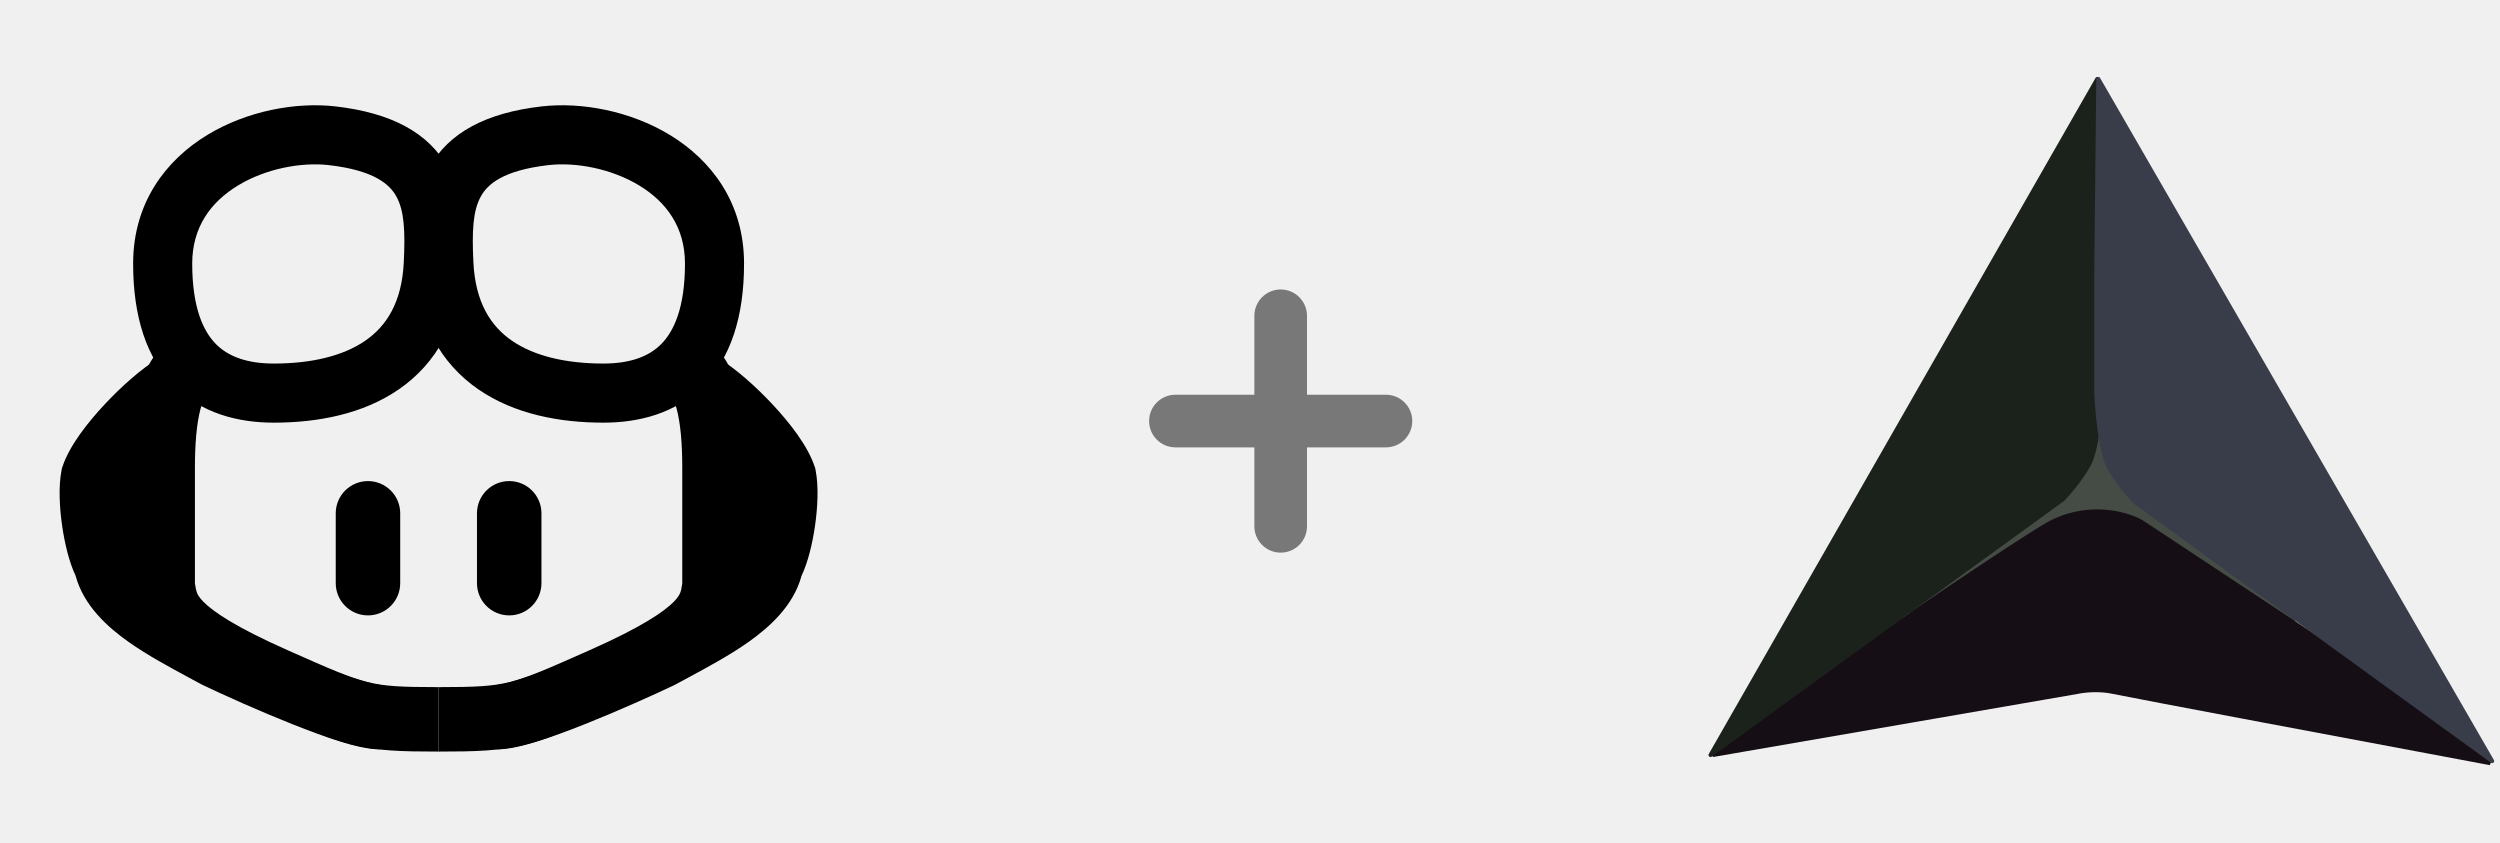
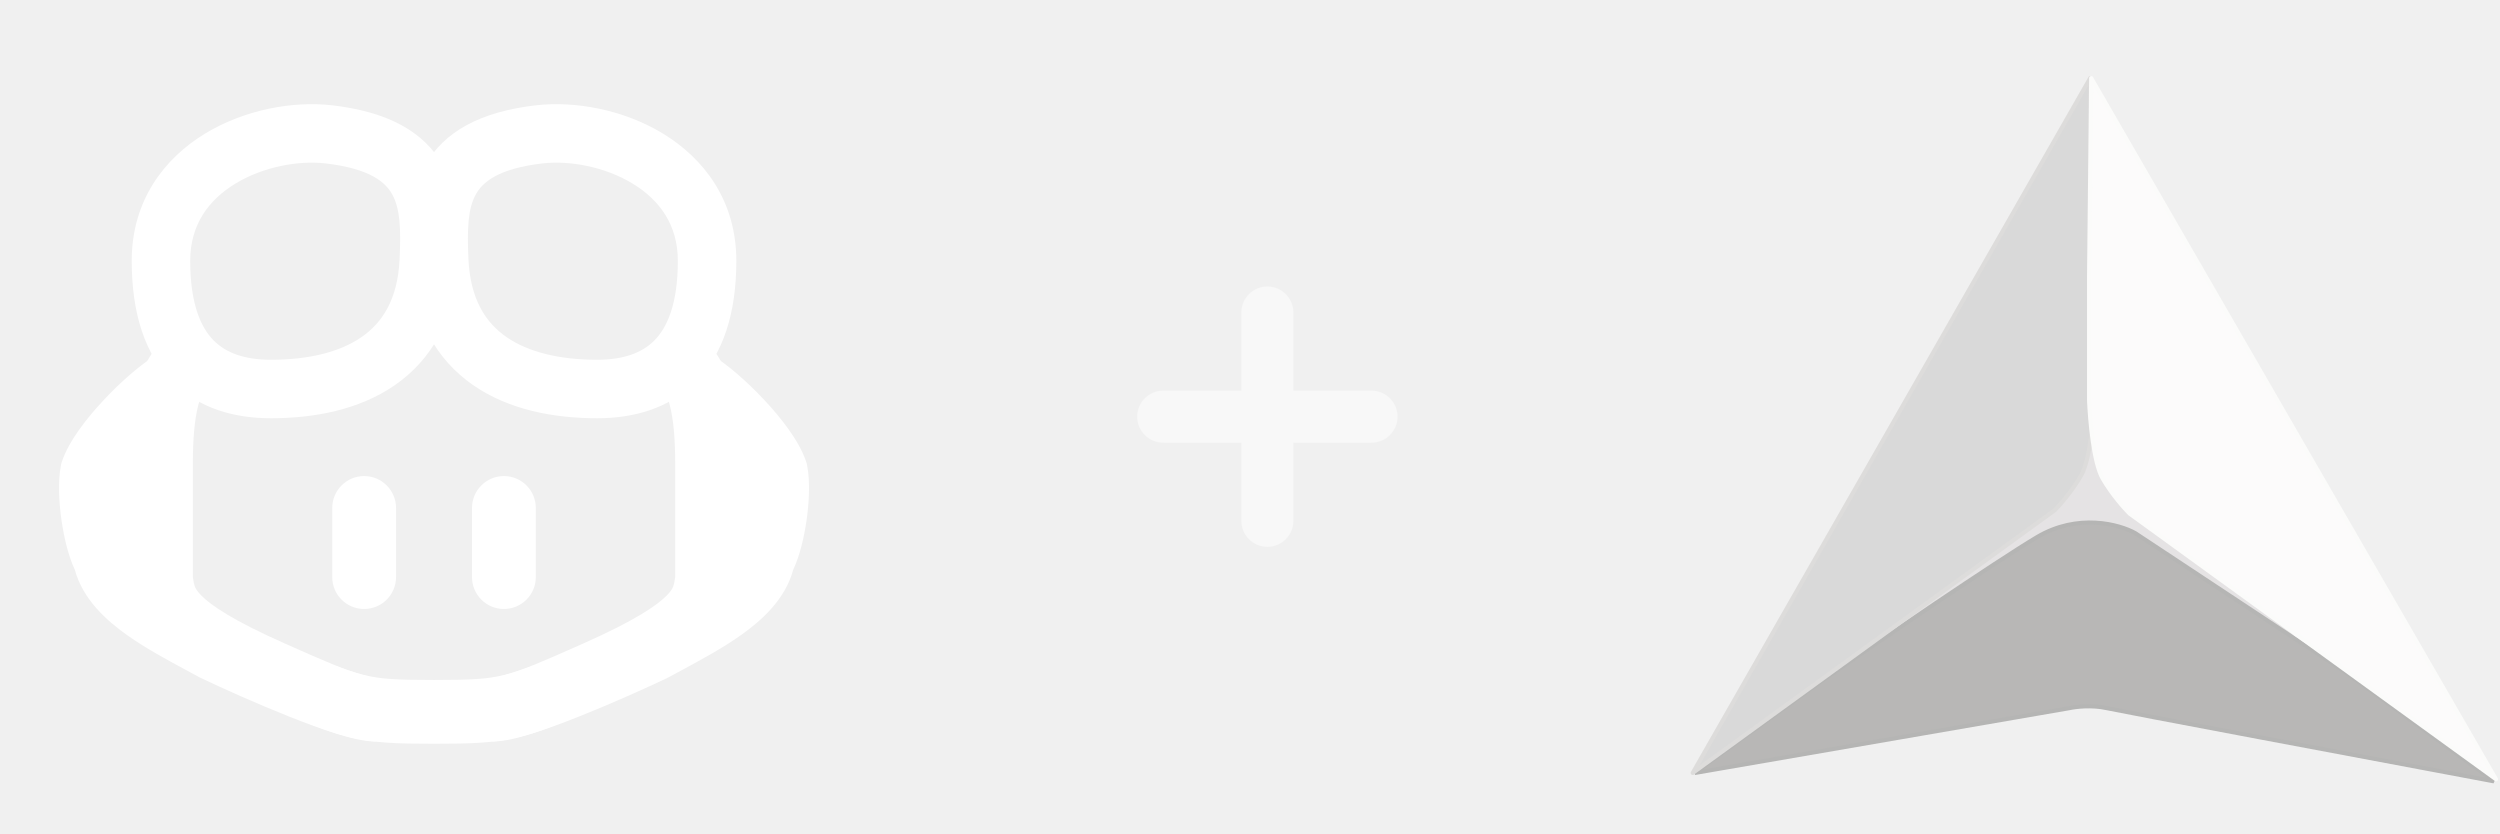
- <svg xmlns="http://www.w3.org/2000/svg" width="95" height="32" viewBox="0 0 95 32" fill="none">
-   <path fill-rule="evenodd" clip-rule="evenodd" d="M9.04 7.05C8.01 7.676 7.304 8.632 7.304 10.015C7.304 11.691 7.725 12.589 8.205 13.074C8.684 13.558 9.406 13.815 10.406 13.815C11.815 13.815 13.03 13.534 13.881 12.946C14.676 12.398 15.271 11.504 15.344 9.962C15.399 8.794 15.368 8.013 15.057 7.457C14.81 7.014 14.233 6.474 12.491 6.274C11.469 6.157 10.112 6.398 9.04 7.05ZM7.873 5.131C9.392 4.207 11.254 3.872 12.747 4.043C14.885 4.289 16.285 5.05 17.017 6.361C17.687 7.559 17.639 8.983 17.587 10.068C17.484 12.244 16.581 13.812 15.156 14.795C13.787 15.74 12.059 16.061 10.406 16.061C9.042 16.061 7.652 15.707 6.609 14.655C5.569 13.604 5.059 12.041 5.059 10.015C5.059 7.696 6.314 6.079 7.873 5.131Z" fill="black" />
-   <path fill-rule="evenodd" clip-rule="evenodd" d="M13.983 18.281C14.659 18.281 15.208 18.83 15.208 19.506V22.16C15.208 22.837 14.659 23.385 13.983 23.385C13.306 23.385 12.758 22.837 12.758 22.16V19.506C12.758 18.83 13.306 18.281 13.983 18.281Z" fill="black" />
-   <path fill-rule="evenodd" clip-rule="evenodd" d="M5.256 14.889C5.484 14.038 5.993 12.905 7.208 12.535L7.921 14.879L7.924 14.878C7.924 14.878 7.924 14.877 7.921 14.879C7.914 14.884 7.892 14.904 7.86 14.95C7.789 15.05 7.701 15.23 7.623 15.523C7.464 16.116 7.407 16.916 7.407 17.78V22.167C7.435 22.356 7.452 22.437 7.482 22.518C7.508 22.585 7.56 22.694 7.723 22.861C8.095 23.24 8.941 23.826 10.928 24.707C12.541 25.423 13.276 25.745 13.959 25.916C14.606 26.078 15.239 26.111 16.667 26.111V28.56C15.254 28.56 14.34 28.536 13.365 28.292C12.453 28.064 11.518 27.649 10.062 27.003C10.02 26.984 9.978 26.965 9.935 26.947C7.898 26.043 6.687 25.304 5.973 24.575C5.594 24.187 5.347 23.796 5.191 23.386C5.055 23.026 5.006 22.687 4.976 22.474C4.974 22.46 4.972 22.446 4.97 22.433L4.957 22.345V17.78C4.957 16.86 5.013 15.799 5.256 14.889Z" fill="black" />
-   <path fill-rule="evenodd" clip-rule="evenodd" d="M3.982 15.361C4.627 14.671 5.399 13.99 5.996 13.637L7.245 15.744C6.936 15.927 6.348 16.418 5.771 17.035C5.219 17.624 4.856 18.14 4.73 18.427C4.702 18.669 4.711 19.118 4.789 19.65C4.877 20.256 5.016 20.705 5.104 20.865L5.192 21.024L5.229 21.203C5.286 21.472 5.559 21.867 6.3 22.393C6.88 22.803 7.564 23.172 8.295 23.567C8.457 23.654 8.621 23.743 8.787 23.833C9.594 24.218 10.847 24.779 12.018 25.244C12.612 25.48 13.169 25.685 13.628 25.829C13.857 25.901 14.05 25.953 14.201 25.987C14.349 26.019 14.418 26.025 14.427 26.025C14.428 26.025 14.427 26.025 14.427 26.025L14.428 28.475C13.964 28.475 13.388 28.321 12.896 28.167C12.355 27.997 11.736 27.768 11.114 27.521C9.868 27.026 8.547 26.433 7.702 26.03L7.672 26.015L7.642 25.999C7.497 25.92 7.344 25.838 7.186 25.753C6.45 25.356 5.599 24.898 4.884 24.392C4.083 23.824 3.181 23.015 2.873 21.88C2.617 21.338 2.455 20.62 2.365 20.005C2.264 19.319 2.216 18.497 2.338 17.875L2.353 17.796L2.379 17.72C2.651 16.91 3.361 16.024 3.982 15.361Z" fill="black" />
-   <path fill-rule="evenodd" clip-rule="evenodd" d="M3.484 21.264V17.141H5.934V21.264H3.484Z" fill="black" />
-   <path fill-rule="evenodd" clip-rule="evenodd" d="M24.293 7.05C25.323 7.676 26.029 8.632 26.029 10.015C26.029 11.691 25.608 12.589 25.128 13.074C24.649 13.558 23.927 13.815 22.927 13.815C21.518 13.815 20.303 13.534 19.452 12.946C18.657 12.398 18.062 11.504 17.989 9.962C17.933 8.794 17.965 8.013 18.276 7.457C18.523 7.014 19.1 6.474 20.843 6.274C21.864 6.157 23.221 6.398 24.293 7.05ZM25.459 5.131C23.941 4.207 22.079 3.872 20.586 4.043C18.448 4.289 17.048 5.05 16.316 6.361C15.646 7.559 15.694 8.983 15.746 10.068C15.849 12.244 16.752 13.812 18.177 14.795C19.547 15.74 21.274 16.061 22.927 16.061C24.291 16.061 25.681 15.707 26.724 14.655C27.764 13.604 28.274 12.041 28.274 10.015C28.274 7.696 27.019 6.079 25.459 5.131Z" fill="black" />
-   <path fill-rule="evenodd" clip-rule="evenodd" d="M19.35 18.281C18.673 18.281 18.125 18.83 18.125 19.506V22.16C18.125 22.837 18.673 23.385 19.35 23.385C20.026 23.385 20.575 22.837 20.575 22.16V19.506C20.575 18.83 20.026 18.281 19.35 18.281Z" fill="black" />
-   <path fill-rule="evenodd" clip-rule="evenodd" d="M28.077 14.889C27.849 14.038 27.34 12.905 26.125 12.535L25.412 14.879L25.409 14.878C25.409 14.878 25.409 14.877 25.412 14.879C25.419 14.884 25.441 14.904 25.474 14.95C25.544 15.05 25.632 15.23 25.71 15.523C25.869 16.116 25.927 16.916 25.926 17.78V22.167C25.898 22.356 25.882 22.437 25.851 22.518C25.826 22.585 25.773 22.694 25.61 22.861C25.239 23.24 24.392 23.826 22.405 24.707C20.793 25.423 20.058 25.745 19.374 25.916C18.727 26.078 18.094 26.111 16.666 26.111V28.56C18.079 28.56 18.993 28.536 19.968 28.292C20.881 28.064 21.815 27.649 23.271 27.003C23.313 26.984 23.356 26.965 23.399 26.947C25.435 26.043 26.646 25.304 27.36 24.575C27.74 24.187 27.987 23.796 28.142 23.386C28.278 23.026 28.327 22.687 28.358 22.474C28.36 22.46 28.362 22.446 28.364 22.433L28.376 22.345V17.78C28.376 16.86 28.321 15.799 28.077 14.889Z" fill="black" />
-   <path fill-rule="evenodd" clip-rule="evenodd" d="M29.35 15.361C28.705 14.671 27.933 13.99 27.337 13.637L26.087 15.744C26.396 15.927 26.984 16.418 27.561 17.035C28.113 17.624 28.476 18.14 28.602 18.427C28.63 18.669 28.621 19.118 28.543 19.65C28.455 20.256 28.316 20.705 28.228 20.865L28.14 21.024L28.103 21.203C28.046 21.472 27.773 21.867 27.032 22.393C26.452 22.803 25.768 23.172 25.037 23.567C24.875 23.654 24.711 23.743 24.545 23.833C23.738 24.218 22.485 24.779 21.314 25.244C20.72 25.48 20.163 25.685 19.704 25.829C19.475 25.901 19.282 25.953 19.131 25.987C18.983 26.019 18.915 26.025 18.905 26.025C18.905 26.025 18.904 26.025 18.905 26.025L18.904 28.475C19.368 28.475 19.944 28.321 20.436 28.167C20.977 27.997 21.596 27.768 22.218 27.521C23.464 27.026 24.785 26.433 25.63 26.03L25.66 26.015L25.69 25.999C25.835 25.92 25.988 25.838 26.146 25.753C26.883 25.356 27.733 24.898 28.448 24.392C29.249 23.824 30.151 23.015 30.459 21.88C30.715 21.338 30.877 20.62 30.967 20.005C31.068 19.319 31.116 18.497 30.994 17.875L30.979 17.796L30.953 17.72C30.681 16.91 29.971 16.024 29.35 15.361Z" fill="black" />
-   <path fill-rule="evenodd" clip-rule="evenodd" d="M29.848 21.264V17.141H27.398V21.264H29.848Z" fill="black" />
-   <path fill-rule="evenodd" clip-rule="evenodd" d="M48.666 11C49.218 11 49.666 11.448 49.666 12V15H52.666C53.218 15 53.666 15.448 53.666 16C53.666 16.552 53.218 17 52.666 17H49.666V20C49.666 20.552 49.218 21 48.666 21C48.114 21 47.666 20.552 47.666 20V17H44.666C44.114 17 43.666 16.552 43.666 16C43.666 15.448 44.114 15 44.666 15H47.666V12C47.666 11.448 48.114 11 48.666 11Z" fill="black" fill-opacity="0.5" />
-   <rect x="72.561" y="16.578" width="14.658" height="9.258" fill="#1B221B" fill-opacity="0.8" />
-   <path d="M89.094 24.939L94.626 29C90.079 28.148 80.849 26.413 80.303 26.293C79.758 26.172 79.166 26.242 78.939 26.293L65.078 28.691L69.846 25.24C71.841 23.861 76.211 20.878 77.727 19.975C79.242 19.073 80.783 19.499 81.364 19.825L89.094 24.939Z" fill="#150E15" stroke="#150E15" stroke-width="0.154" />
-   <path d="M65 28.69L79.697 3L79.858 10.222V14.799C79.831 15.519 79.695 17.102 79.368 17.678C79.042 18.254 78.579 18.782 78.389 18.974L65 28.69Z" fill="#1B221B" stroke="#1B221B" stroke-width="0.154" stroke-linejoin="round" />
-   <path d="M94.703 28.922L79.736 3L79.659 10.32V14.912C79.687 15.633 79.826 17.222 80.158 17.799C80.49 18.377 80.961 18.906 81.155 19.099L94.703 28.922Z" fill="#393D49" stroke="#393D49" stroke-width="0.154" stroke-linejoin="round" />
+ <svg xmlns="http://www.w3.org/2000/svg" width="96" height="32" viewBox="0 0 96 32" fill="none">
+   <path fill-rule="evenodd" clip-rule="evenodd" d="M9.04 7.05C8.009 7.676 7.304 8.632 7.304 10.015C7.304 11.691 7.724 12.589 8.205 13.074C8.684 13.558 9.405 13.815 10.405 13.815C11.815 13.815 13.029 13.534 13.88 12.946C14.676 12.398 15.271 11.504 15.344 9.962C15.399 8.794 15.368 8.013 15.057 7.457C14.809 7.014 14.233 6.474 12.49 6.274C11.468 6.157 10.111 6.398 9.04 7.05ZM7.873 5.131C9.391 4.207 11.253 3.872 12.746 4.043C14.884 4.289 16.284 5.05 17.017 6.361C17.686 7.559 17.638 8.983 17.587 10.068C17.484 12.244 16.58 13.812 15.155 14.795C13.786 15.74 12.058 16.061 10.405 16.061C9.042 16.061 7.651 15.707 6.609 14.655C5.568 13.604 5.058 12.041 5.058 10.015C5.058 7.696 6.314 6.079 7.873 5.131Z" fill="white" />
+   <path fill-rule="evenodd" clip-rule="evenodd" d="M13.983 18.281C14.659 18.281 15.208 18.83 15.208 19.506V22.16C15.208 22.837 14.659 23.385 13.983 23.385C13.306 23.385 12.758 22.837 12.758 22.16V19.506C12.758 18.83 13.306 18.281 13.983 18.281Z" fill="white" />
+   <path fill-rule="evenodd" clip-rule="evenodd" d="M5.256 14.889C5.484 14.038 5.992 12.905 7.207 12.535L7.921 14.879L7.924 14.878C7.924 14.878 7.923 14.877 7.921 14.879C7.914 14.884 7.891 14.904 7.859 14.95C7.788 15.05 7.701 15.23 7.622 15.523C7.464 16.116 7.406 16.916 7.406 17.78V22.167C7.435 22.356 7.451 22.437 7.481 22.518C7.507 22.585 7.56 22.694 7.723 22.861C8.094 23.24 8.941 23.826 10.928 24.707C12.54 25.423 13.275 25.745 13.959 25.916C14.605 26.078 15.238 26.111 16.667 26.111V28.56C15.254 28.56 14.339 28.536 13.364 28.292C12.452 28.064 11.517 27.649 10.061 27.003C10.019 26.984 9.977 26.965 9.934 26.947C7.898 26.043 6.687 25.304 5.972 24.575C5.593 24.187 5.346 23.796 5.191 23.386C5.054 23.026 5.006 22.687 4.975 22.474C4.973 22.46 4.971 22.446 4.969 22.433L4.956 22.345V17.78C4.956 16.86 5.012 15.799 5.256 14.889Z" fill="white" />
+   <path fill-rule="evenodd" clip-rule="evenodd" d="M3.983 15.361C4.628 14.671 5.4 13.99 5.997 13.637L7.246 15.744C6.937 15.927 6.349 16.418 5.772 17.035C5.22 17.624 4.857 18.14 4.731 18.427C4.703 18.669 4.712 19.118 4.79 19.65C4.878 20.256 5.017 20.705 5.105 20.865L5.193 21.024L5.23 21.203C5.287 21.472 5.56 21.867 6.301 22.393C6.881 22.803 7.565 23.172 8.296 23.567C8.458 23.654 8.622 23.743 8.788 23.833C9.595 24.218 10.848 24.779 12.019 25.244C12.613 25.48 13.17 25.685 13.629 25.829C13.858 25.901 14.05 25.953 14.202 25.987C14.35 26.019 14.418 26.025 14.428 26.025C14.429 26.025 14.428 26.025 14.428 26.025L14.429 28.475C13.965 28.475 13.389 28.321 12.897 28.167C12.356 27.997 11.737 27.768 11.115 27.521C9.869 27.026 8.548 26.433 7.703 26.03L7.672 26.015L7.643 25.999C7.498 25.92 7.345 25.838 7.187 25.753C6.45 25.356 5.6 24.898 4.885 24.392C4.084 23.824 3.182 23.015 2.874 21.88C2.618 21.338 2.456 20.62 2.366 20.005C2.265 19.319 2.217 18.497 2.339 17.875L2.354 17.796L2.38 17.72C2.652 16.91 3.362 16.024 3.983 15.361Z" fill="white" />
+   <path fill-rule="evenodd" clip-rule="evenodd" d="M3.485 21.264V17.141H5.935V21.264H3.485Z" fill="white" />
+   <path fill-rule="evenodd" clip-rule="evenodd" d="M24.293 7.05C25.324 7.676 26.029 8.632 26.029 10.015C26.029 11.691 25.609 12.589 25.128 13.074C24.649 13.558 23.928 13.815 22.928 13.815C21.518 13.815 20.304 13.534 19.453 12.946C18.658 12.398 18.062 11.504 17.989 9.962C17.934 8.794 17.965 8.013 18.276 7.457C18.524 7.014 19.101 6.474 20.843 6.274C21.865 6.157 23.222 6.398 24.293 7.05ZM25.46 5.131C23.942 4.207 22.08 3.872 20.587 4.043C18.449 4.289 17.049 5.05 16.316 6.361C15.647 7.559 15.695 8.983 15.746 10.068C15.849 12.244 16.753 13.812 18.178 14.795C19.547 15.74 21.275 16.061 22.928 16.061C24.291 16.061 25.682 15.707 26.724 14.655C27.765 13.604 28.275 12.041 28.275 10.015C28.275 7.696 27.019 6.079 25.46 5.131Z" fill="white" />
+   <path fill-rule="evenodd" clip-rule="evenodd" d="M19.35 18.281C18.674 18.281 18.125 18.83 18.125 19.506V22.16C18.125 22.837 18.674 23.385 19.35 23.385C20.027 23.385 20.575 22.837 20.575 22.16V19.506C20.575 18.83 20.027 18.281 19.35 18.281Z" fill="white" />
+   <path fill-rule="evenodd" clip-rule="evenodd" d="M28.078 14.889C27.85 14.038 27.341 12.905 26.126 12.535L25.413 14.879L25.41 14.878C25.41 14.878 25.41 14.877 25.413 14.879C25.42 14.884 25.442 14.904 25.474 14.95C25.545 15.05 25.633 15.23 25.711 15.523C25.87 16.116 25.927 16.916 25.927 17.78V22.167C25.899 22.356 25.882 22.437 25.852 22.518C25.826 22.585 25.774 22.694 25.61 22.861C25.239 23.24 24.393 23.826 22.406 24.707C20.793 25.423 20.058 25.745 19.375 25.916C18.728 26.078 18.095 26.111 16.667 26.111V28.56C18.08 28.56 18.994 28.536 19.969 28.292C20.881 28.064 21.816 27.649 23.272 27.003C23.314 26.984 23.356 26.965 23.399 26.947C25.436 26.043 26.646 25.304 27.361 24.575C27.74 24.187 27.987 23.796 28.143 23.386C28.279 23.026 28.328 22.687 28.358 22.474C28.36 22.46 28.362 22.446 28.364 22.433L28.377 22.345V17.78C28.377 16.86 28.321 15.799 28.078 14.889Z" fill="white" />
+   <path fill-rule="evenodd" clip-rule="evenodd" d="M29.35 15.361C28.705 14.671 27.933 13.99 27.337 13.637L26.088 15.744C26.396 15.927 26.984 16.418 27.562 17.035C28.113 17.624 28.476 18.14 28.602 18.427C28.63 18.669 28.621 19.118 28.543 19.65C28.455 20.256 28.316 20.705 28.228 20.865L28.141 21.024L28.103 21.203C28.047 21.472 27.774 21.867 27.032 22.393C26.452 22.803 25.768 23.172 25.037 23.567C24.875 23.654 24.711 23.743 24.545 23.833C23.738 24.218 22.485 24.779 21.314 25.244C20.72 25.48 20.163 25.685 19.704 25.829C19.475 25.901 19.283 25.953 19.131 25.987C18.983 26.019 18.915 26.025 18.905 26.025C18.905 26.025 18.904 26.025 18.905 26.025L18.904 28.475C19.369 28.475 19.944 28.321 20.436 28.167C20.977 27.997 21.596 27.768 22.218 27.521C23.465 27.026 24.785 26.433 25.63 26.03L25.661 26.015L25.69 25.999C25.835 25.92 25.988 25.838 26.146 25.753C26.883 25.356 27.733 24.898 28.448 24.392C29.25 23.824 30.152 23.015 30.459 21.88C30.715 21.338 30.878 20.62 30.968 20.005C31.068 19.319 31.116 18.497 30.994 17.875L30.979 17.796L30.953 17.72C30.681 16.91 29.971 16.024 29.35 15.361Z" fill="white" />
+   <path fill-rule="evenodd" clip-rule="evenodd" d="M29.848 21.264V17.141H27.398V21.264H29.848Z" fill="white" />
+   <path fill-rule="evenodd" clip-rule="evenodd" d="M48.667 11C49.219 11 49.667 11.448 49.667 12V15H52.667C53.219 15 53.667 15.448 53.667 16C53.667 16.552 53.219 17 52.667 17H49.667V20C49.667 20.552 49.219 21 48.667 21C48.114 21 47.667 20.552 47.667 20V17H44.667C44.114 17 43.667 16.552 43.667 16C43.667 15.448 44.114 15 44.667 15H47.667V12C47.667 11.448 48.114 11 48.667 11Z" fill="white" fill-opacity="0.5" />
+   <rect x="72.852" y="17.102" width="15.224" height="9.615" fill="#E5E3E4" />
+   <path d="M90.021 25.784L95.767 30.002C91.044 29.117 81.458 27.315 80.892 27.19C80.325 27.065 79.711 27.138 79.475 27.19L65.079 29.681L70.03 26.096C72.103 24.664 76.642 21.566 78.216 20.629C79.79 19.691 81.39 20.134 81.993 20.473L90.021 25.784Z" fill="#B8B7B6" stroke="#B5B5B4" stroke-width="0.16" />
+   <path d="M65 29.681L80.264 3L80.431 10.5V15.254C80.403 16.002 80.262 17.646 79.923 18.244C79.584 18.842 79.103 19.39 78.905 19.59L65 29.681Z" fill="#D9D9D9" stroke="#DDDCDB" stroke-width="0.16" stroke-linejoin="round" />
+   <path d="M95.846 29.922L80.302 3L80.222 10.603V15.371C80.251 16.121 80.394 17.77 80.74 18.37C81.085 18.97 81.574 19.52 81.775 19.72L95.846 29.922Z" fill="#FCFBFB" stroke="#FBFBFA" stroke-width="0.16" stroke-linejoin="round" />
</svg>
